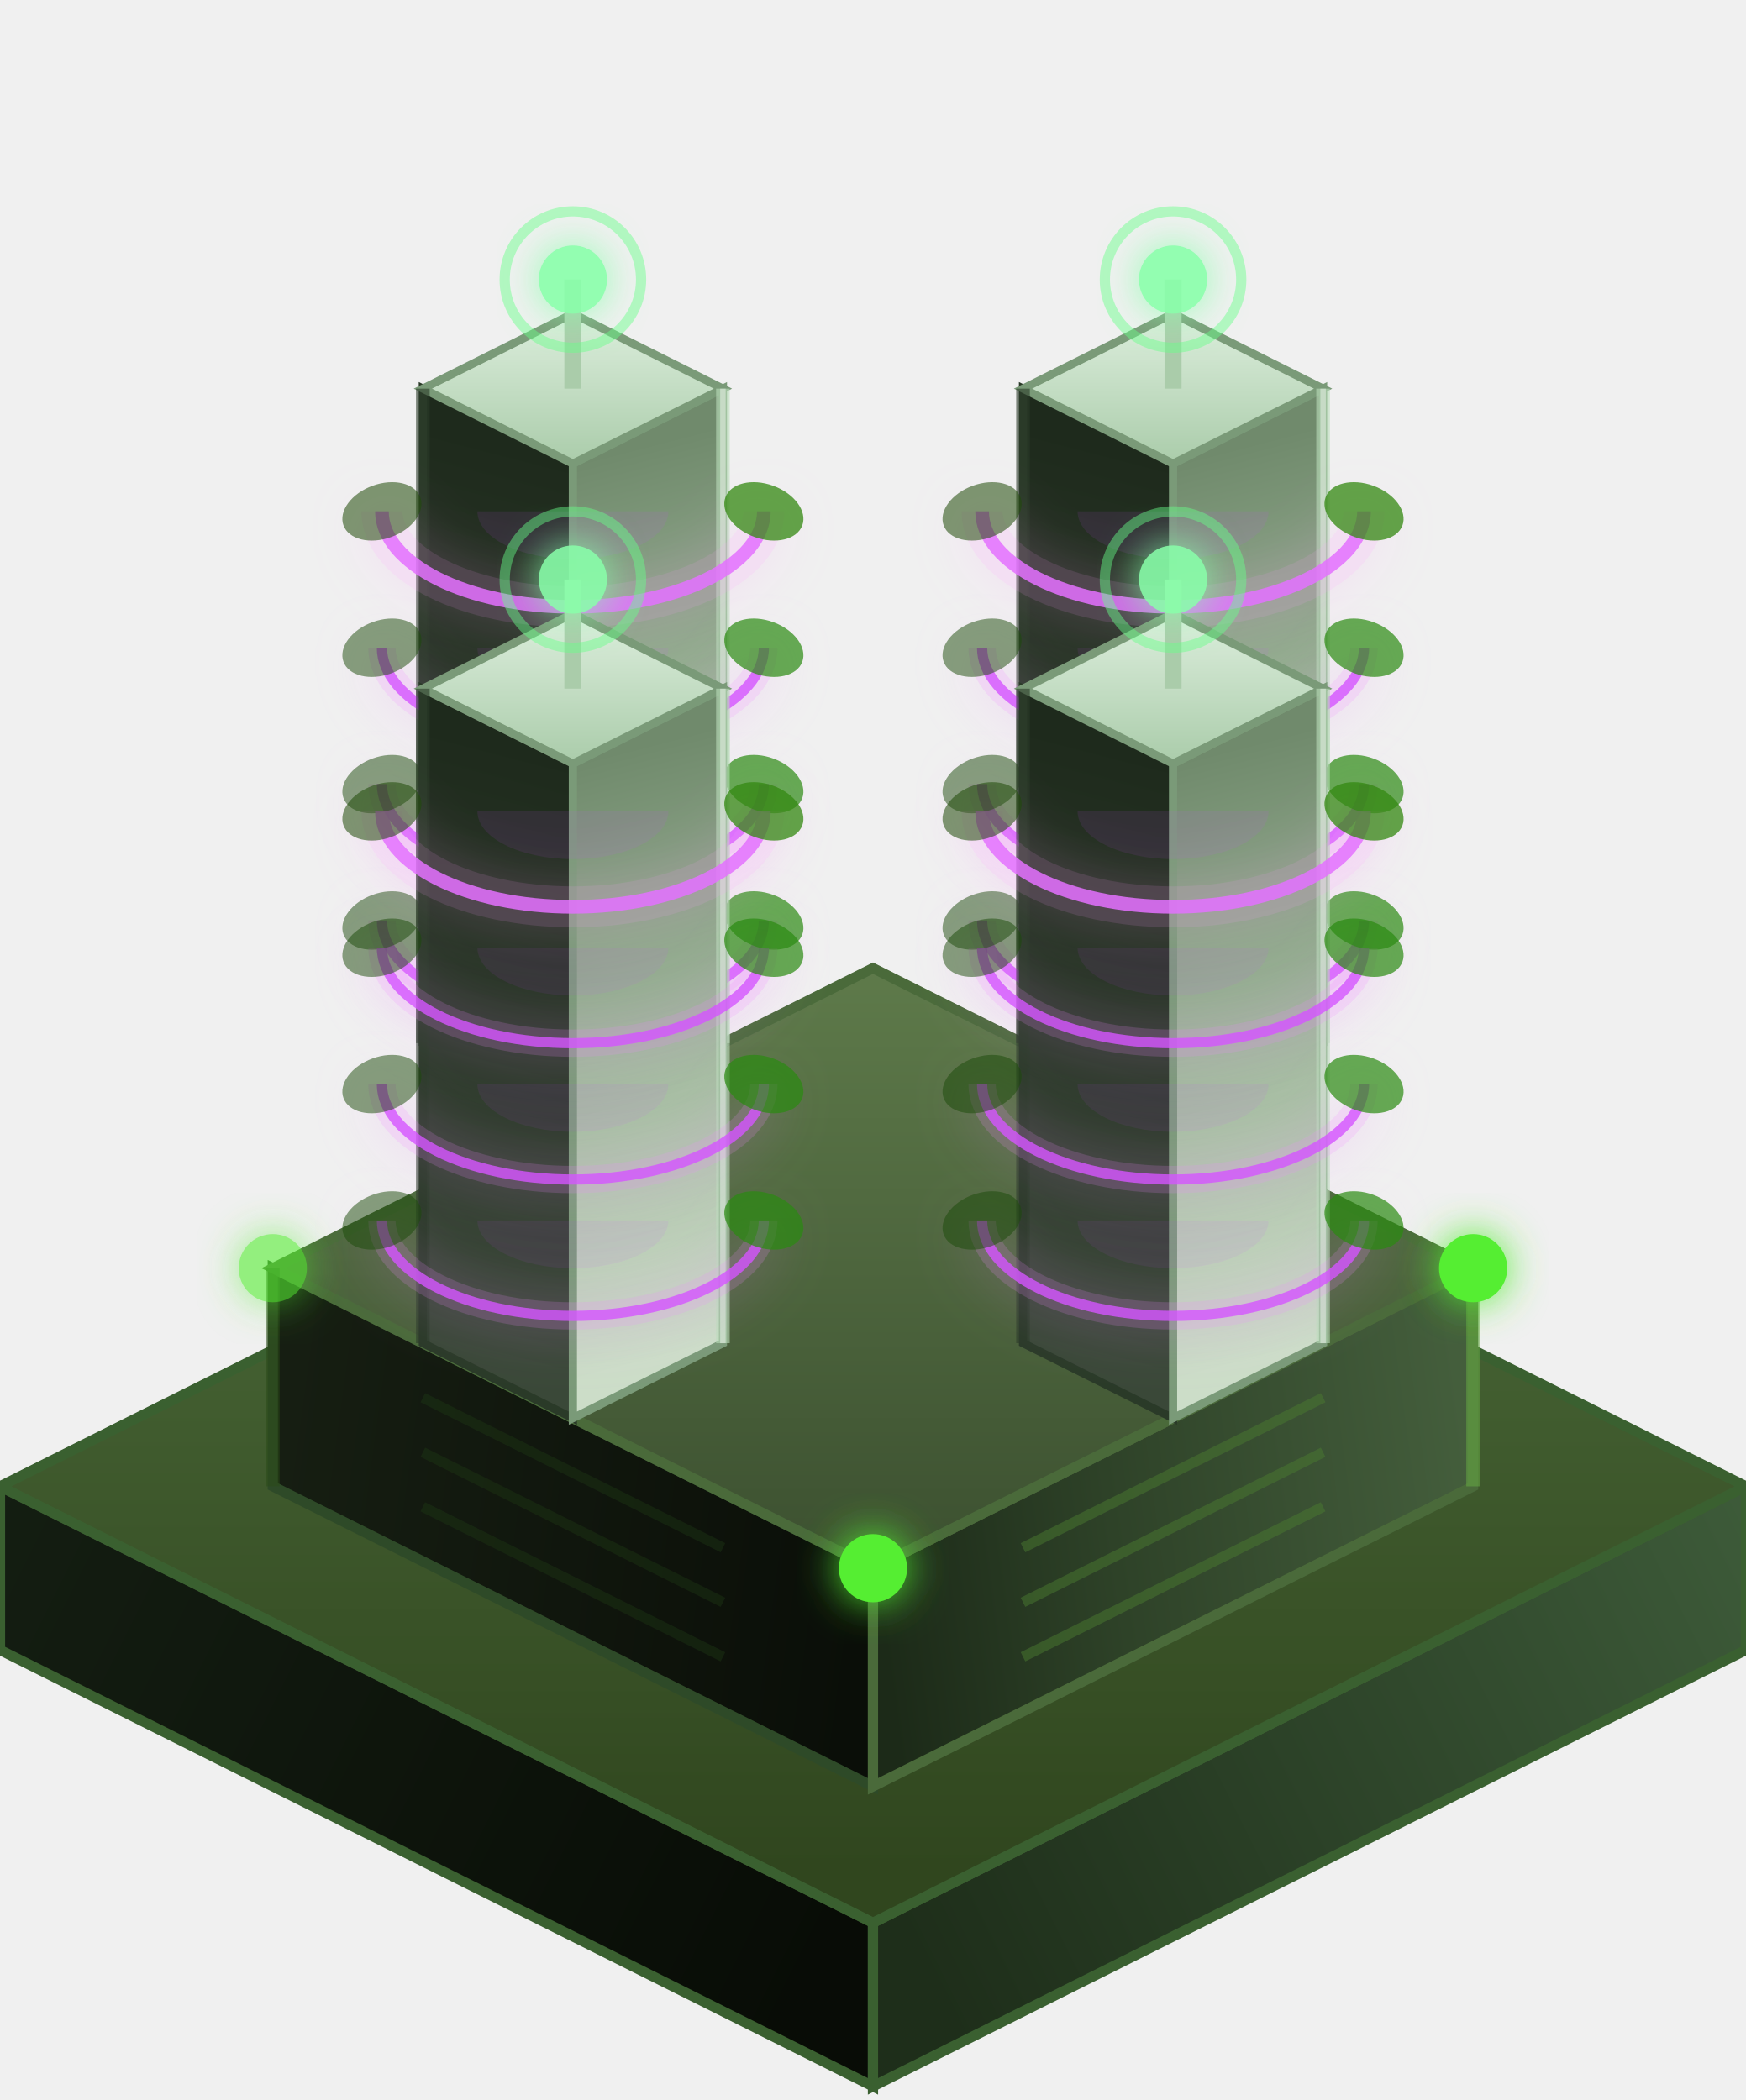
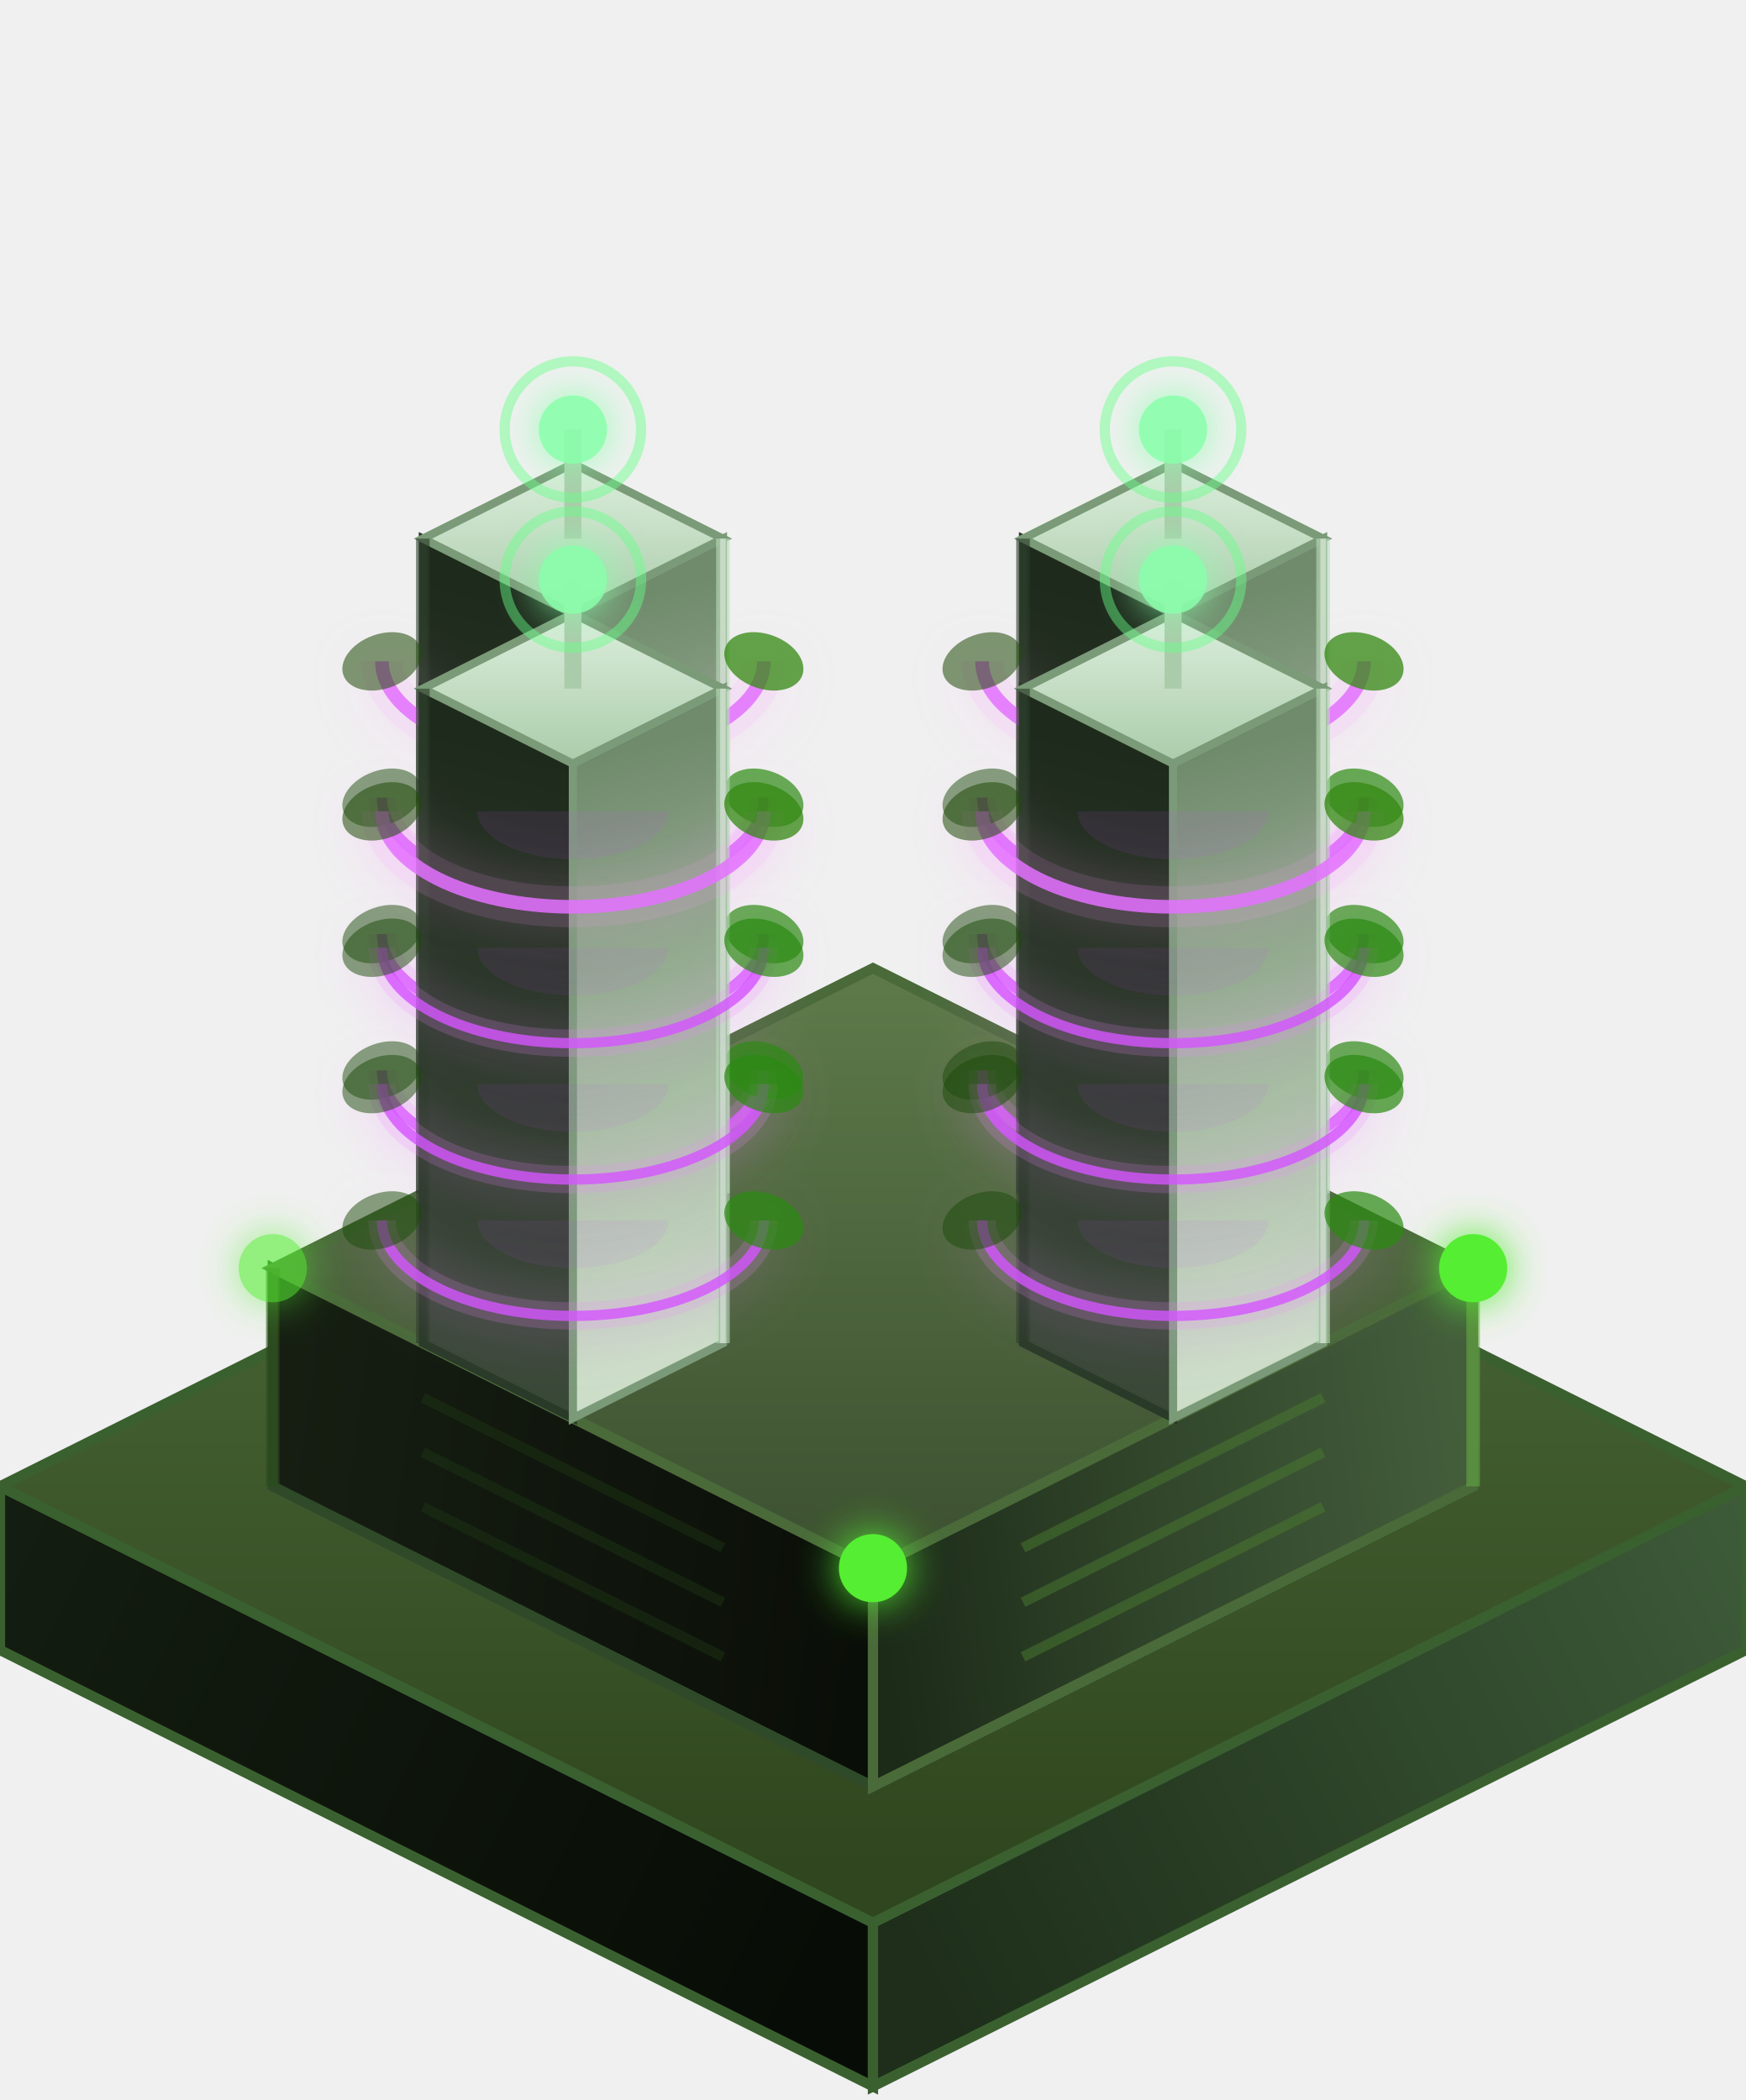
<svg xmlns="http://www.w3.org/2000/svg" viewBox="-128 -178 256 308" width="256" height="308">
  <defs>
    <linearGradient id="fR" gradientUnits="userSpaceOnUse" x1="128" y1="32" x2="0" y2="96">
      <stop offset="0%" stop-color="#3e5c3a" />
      <stop offset="100%" stop-color="#1e2e1a" />
    </linearGradient>
    <linearGradient id="fL" gradientUnits="userSpaceOnUse" x1="-128" y1="32" x2="0" y2="96">
      <stop offset="0%" stop-color="#141e12" />
      <stop offset="100%" stop-color="#080c06" />
    </linearGradient>
    <linearGradient id="fT" gradientUnits="userSpaceOnUse" x1="0" y1="-32" x2="0" y2="96">
      <stop offset="0%" stop-color="#50703e" />
      <stop offset="100%" stop-color="#30461e" />
    </linearGradient>
    <linearGradient id="bR" gradientUnits="userSpaceOnUse" x1="88" y1="4" x2="0" y2="16">
      <stop offset="0%" stop-color="#445e3c" />
      <stop offset="60%" stop-color="#2e4228" />
      <stop offset="100%" stop-color="#1c2a18" />
    </linearGradient>
    <linearGradient id="bL" gradientUnits="userSpaceOnUse" x1="-88" y1="4" x2="0" y2="16">
      <stop offset="0%" stop-color="#161e12" />
      <stop offset="100%" stop-color="#0a0e08" />
    </linearGradient>
    <linearGradient id="bT" gradientUnits="userSpaceOnUse" x1="0" y1="-72" x2="0" y2="16">
      <stop offset="0%" stop-color="#5e7a4a" />
      <stop offset="100%" stop-color="#3c5030" />
    </linearGradient>
    <linearGradient id="tR" gradientUnits="userSpaceOnUse" x1="22" y1="-53" x2="0" y2="-138">
      <stop offset="0%" stop-color="#ccddc8" />
      <stop offset="50%" stop-color="#a0b89c" />
      <stop offset="100%" stop-color="#708a6c" />
    </linearGradient>
    <linearGradient id="tL" gradientUnits="userSpaceOnUse" x1="-22" y1="-53" x2="0" y2="-138">
      <stop offset="0%" stop-color="#3a4838" />
      <stop offset="100%" stop-color="#1e2a1c" />
    </linearGradient>
    <linearGradient id="tTop" gradientUnits="userSpaceOnUse" x1="0" y1="-160" x2="0" y2="-138">
      <stop offset="0%" stop-color="#ddeedd" />
      <stop offset="100%" stop-color="#aaccaa" />
    </linearGradient>
    <filter id="glow" x="-60%" y="-60%" width="220%" height="220%">
      <feGaussianBlur stdDeviation="3" result="blur" />
      <feMerge>
        <feMergeNode in="blur" />
        <feMergeNode in="SourceGraphic" />
      </feMerge>
    </filter>
    <filter id="softglow" x="-80%" y="-80%" width="260%" height="260%">
      <feGaussianBlur stdDeviation="6" result="blur" />
      <feMerge>
        <feMergeNode in="blur" />
        <feMergeNode in="SourceGraphic" />
      </feMerge>
    </filter>
    <filter id="ringbloom" x="-100%" y="-100%" width="300%" height="300%">
      <feGaussianBlur stdDeviation="4" result="blur" />
      <feMerge>
        <feMergeNode in="blur" />
        <feMergeNode in="SourceGraphic" />
      </feMerge>
    </filter>
  </defs>
  <polygon points="-128,64 0,128 0,104 -128,40" fill="url(#fL)" stroke="#3a6030" stroke-width="1.5" />
  <polygon points="128,64 0,128 0,104 128,40" fill="url(#fR)" stroke="#3a6030" stroke-width="1.5" />
  <polygon points="0,-24 128,40 0,104 -128,40" fill="url(#fT)" stroke="#3a6030" stroke-width="1.5" />
  <g transform="translate(0, 36)">
    <polygon points="-88,4 0,48 0,16 -88,-28" fill="url(#bL)" stroke="#2e4a28" stroke-width="1.5" />
    <polygon points="88,4 0,48 0,16 88,-28" fill="url(#bR)" stroke="#4a6a3a" stroke-width="1.5" />
    <polygon points="0,-72 88,-28 0,16 -88,-28" fill="url(#bT)" stroke="#4a6a3a" stroke-width="1.5" />
    <line x1="88" y1="4" x2="88" y2="-28" stroke="#66aa44" stroke-width="2" opacity="0.55" />
    <line x1="66" y1="7" x2="22" y2="29" stroke="#4a7a30" stroke-width="1.5" opacity="0.5" />
    <line x1="66" y1="-1" x2="22" y2="21" stroke="#4a7a30" stroke-width="1.5" opacity="0.5" />
    <line x1="66" y1="-9" x2="22" y2="13" stroke="#4a7a30" stroke-width="1.5" opacity="0.5" />
    <line x1="-88" y1="4" x2="-88" y2="-28" stroke="#2a4a18" stroke-width="2" opacity="0.55" />
    <line x1="-66" y1="7" x2="-22" y2="29" stroke="#1e3a14" stroke-width="1.5" opacity="0.4" />
    <line x1="-66" y1="-1" x2="-22" y2="21" stroke="#1e3a14" stroke-width="1.5" opacity="0.4" />
    <line x1="-66" y1="-9" x2="-22" y2="13" stroke="#1e3a14" stroke-width="1.5" opacity="0.4" />
    <circle cx="88" cy="-28" r="5" fill="#55ee33" filter="url(#glow)" />
    <circle cx="-88" cy="-28" r="5" fill="#55ee33" filter="url(#glow)" opacity="0.6" />
    <circle cx="0" cy="16" r="5" fill="#55ee33" filter="url(#glow)" />
-     <g transform="translate(-44, -8)">
-       <polygon points="-22,-53 0,-42 0,-138 -22,-149" fill="url(#tL)" stroke="#2a3a28" stroke-width="1.2" />
-       <polygon points="22,-53 0,-42 0,-138 22,-149" fill="url(#tR)" stroke="#7a9a78" stroke-width="1.2" />
-       <polygon points="0,-160 22,-149 0,-138 -22,-149" fill="url(#tTop)" stroke="#7a9a78" stroke-width="1.2" />
-       <line x1="22" y1="-53" x2="22" y2="-149" stroke="#bbddbb" stroke-width="2" opacity="0.6" />
-       <line x1="22" y1="-53" x2="22" y2="-149" stroke="#ffffff" stroke-width="0.8" opacity="0.4" />
-       <line x1="-22" y1="-53" x2="-22" y2="-149" stroke="#2a3a28" stroke-width="2" opacity="0.6" />
-       <g transform="translate(0, 11)">
-         <path d="M 28,-82 A 28,14 0 0,1 -28,-82" fill="none" stroke="#cc44ff" stroke-width="1.5" opacity="0.8" />
-         <path d="M 28,-82 A 28,14 0 0,1 -28,-82" fill="none" stroke="#ee88ff" stroke-width="4" opacity="0.25" filter="url(#ringbloom)" />
-         <path d="M 14,-82 A 14,7 0 0,1 -14,-82 Z" fill="#cc44ff" opacity="0.08" />
-         <path d="M 28,-102 A 28,14 0 0,1 -28,-102" fill="none" stroke="#cc44ff" stroke-width="1.5" opacity="0.8" />
-         <path d="M 28,-102 A 28,14 0 0,1 -28,-102" fill="none" stroke="#ee88ff" stroke-width="4" opacity="0.25" filter="url(#ringbloom)" />
-         <path d="M 14,-102 A 14,7 0 0,1 -14,-102 Z" fill="#cc44ff" opacity="0.08" />
-         <path d="M 28,-122 A 28,14 0 0,1 -28,-122" fill="none" stroke="#cc44ff" stroke-width="1.5" opacity="0.8" />
-         <path d="M 28,-122 A 28,14 0 0,1 -28,-122" fill="none" stroke="#ee88ff" stroke-width="4" opacity="0.25" filter="url(#ringbloom)" />
-         <path d="M 14,-122 A 14,7 0 0,1 -14,-122 Z" fill="#cc44ff" opacity="0.08" />
-         <path d="M 28,-142 A 28,14 0 0,1 -28,-142" fill="none" stroke="#dd66ff" stroke-width="2" opacity="0.85" />
-         <path d="M 28,-142 A 28,14 0 0,1 -28,-142" fill="none" stroke="#ff99ff" stroke-width="6" opacity="0.2" filter="url(#ringbloom)" />
-         <path d="M 14,-142 A 14,7 0 0,1 -14,-142 Z" fill="#cc44ff" opacity="0.1" />
-         <ellipse cx="28" cy="-82" rx="6" ry="4" fill="#2a8a10" opacity="0.7" transform="rotate(20,28,-82)" />
-         <ellipse cx="28" cy="-102" rx="6" ry="4" fill="#2a8a10" opacity="0.7" transform="rotate(20,28,-102)" />
-         <ellipse cx="28" cy="-122" rx="6" ry="4" fill="#2a8a10" opacity="0.7" transform="rotate(20,28,-122)" />
-         <ellipse cx="28" cy="-142" rx="6" ry="4" fill="#338810" opacity="0.75" transform="rotate(20,28,-142)" />
-         <ellipse cx="-28" cy="-82" rx="6" ry="4" fill="#1a4a08" opacity="0.5" transform="rotate(-20,-28,-82)" />
-         <ellipse cx="-28" cy="-102" rx="6" ry="4" fill="#1a4a08" opacity="0.5" transform="rotate(-20,-28,-102)" />
-         <ellipse cx="-28" cy="-122" rx="6" ry="4" fill="#1a4a08" opacity="0.5" transform="rotate(-20,-28,-122)" />
-         <ellipse cx="-28" cy="-142" rx="6" ry="4" fill="#1f4a08" opacity="0.55" transform="rotate(-20,-28,-142)" />
-         <line x1="0" y1="-160" x2="0" y2="-176" stroke="#aaccaa" stroke-width="2.5" />
-         <circle cx="0" cy="-176" r="5" fill="#88ffaa" opacity="0.9" filter="url(#glow)" />
-         <circle cx="0" cy="-176" r="10" fill="none" stroke="#66ff88" stroke-width="1.5" opacity="0.45" />
-       </g>
-     </g>
-     <g transform="translate(44, -8)">
+     <g transform="translate(-44, 14)">
+       <polygon points="-22,-53 0,-42 0,-138 -22,-149" fill="url(#tL)" stroke="#2a3a28" stroke-width="1.2" />
+       <polygon points="22,-53 0,-42 0,-138 22,-149" fill="url(#tR)" stroke="#7a9a78" stroke-width="1.2" />
+       <polygon points="0,-160 22,-149 0,-138 -22,-149" fill="url(#tTop)" stroke="#7a9a78" stroke-width="1.2" />
+       <line x1="22" y1="-53" x2="22" y2="-149" stroke="#bbddbb" stroke-width="2" opacity="0.6" />
+       <line x1="22" y1="-53" x2="22" y2="-149" stroke="#ffffff" stroke-width="0.8" opacity="0.4" />
+       <line x1="-22" y1="-53" x2="-22" y2="-149" stroke="#2a3a28" stroke-width="2" opacity="0.6" />
+       <g transform="translate(0, 11)">
+         <path d="M 28,-82 A 28,14 0 0,1 -28,-82" fill="none" stroke="#cc44ff" stroke-width="1.5" opacity="0.8" />
+         <path d="M 28,-82 A 28,14 0 0,1 -28,-82" fill="none" stroke="#ee88ff" stroke-width="4" opacity="0.25" filter="url(#ringbloom)" />
+         <path d="M 14,-82 A 14,7 0 0,1 -14,-82 Z" fill="#cc44ff" opacity="0.08" />
+         <path d="M 28,-102 A 28,14 0 0,1 -28,-102" fill="none" stroke="#cc44ff" stroke-width="1.5" opacity="0.8" />
+         <path d="M 28,-102 A 28,14 0 0,1 -28,-102" fill="none" stroke="#ee88ff" stroke-width="4" opacity="0.25" filter="url(#ringbloom)" />
+         <path d="M 14,-102 A 14,7 0 0,1 -14,-102 Z" fill="#cc44ff" opacity="0.08" />
+         <path d="M 28,-122 A 28,14 0 0,1 -28,-122" fill="none" stroke="#cc44ff" stroke-width="1.5" opacity="0.8" />
+         <path d="M 28,-122 A 28,14 0 0,1 -28,-122" fill="none" stroke="#ee88ff" stroke-width="4" opacity="0.25" filter="url(#ringbloom)" />
+         <path d="M 14,-122 A 14,7 0 0,1 -14,-122 Z" fill="#cc44ff" opacity="0.08" />
+         <path d="M 28,-142 A 28,14 0 0,1 -28,-142" fill="none" stroke="#dd66ff" stroke-width="2" opacity="0.85" />
+         <path d="M 28,-142 A 28,14 0 0,1 -28,-142" fill="none" stroke="#ff99ff" stroke-width="6" opacity="0.2" filter="url(#ringbloom)" />
+         <path d="M 14,-142 A 14,7 0 0,1 -14,-142 Z" fill="#cc44ff" opacity="0.1" />
+         <ellipse cx="28" cy="-82" rx="6" ry="4" fill="#2a8a10" opacity="0.7" transform="rotate(20,28,-82)" />
+         <ellipse cx="28" cy="-102" rx="6" ry="4" fill="#2a8a10" opacity="0.7" transform="rotate(20,28,-102)" />
+         <ellipse cx="28" cy="-122" rx="6" ry="4" fill="#2a8a10" opacity="0.7" transform="rotate(20,28,-122)" />
+         <ellipse cx="28" cy="-142" rx="6" ry="4" fill="#338810" opacity="0.75" transform="rotate(20,28,-142)" />
+         <ellipse cx="-28" cy="-82" rx="6" ry="4" fill="#1a4a08" opacity="0.5" transform="rotate(-20,-28,-82)" />
+         <ellipse cx="-28" cy="-102" rx="6" ry="4" fill="#1a4a08" opacity="0.5" transform="rotate(-20,-28,-102)" />
+         <ellipse cx="-28" cy="-122" rx="6" ry="4" fill="#1a4a08" opacity="0.5" transform="rotate(-20,-28,-122)" />
+         <ellipse cx="-28" cy="-142" rx="6" ry="4" fill="#1f4a08" opacity="0.55" transform="rotate(-20,-28,-142)" />
+         <line x1="0" y1="-160" x2="0" y2="-176" stroke="#aaccaa" stroke-width="2.5" />
+         <circle cx="0" cy="-176" r="5" fill="#88ffaa" opacity="0.9" filter="url(#glow)" />
+         <circle cx="0" cy="-176" r="10" fill="none" stroke="#66ff88" stroke-width="1.5" opacity="0.45" />
+       </g>
+     </g>
+     <g transform="translate(44, 14)">
      <polygon points="-22,-53 0,-42 0,-138 -22,-149" fill="url(#tL)" stroke="#2a3a28" stroke-width="1.2" />
      <polygon points="22,-53 0,-42 0,-138 22,-149" fill="url(#tR)" stroke="#7a9a78" stroke-width="1.2" />
      <polygon points="0,-160 22,-149 0,-138 -22,-149" fill="url(#tTop)" stroke="#7a9a78" stroke-width="1.2" />
      <line x1="22" y1="-53" x2="22" y2="-149" stroke="#bbddbb" stroke-width="2" opacity="0.6" />
      <line x1="22" y1="-53" x2="22" y2="-149" stroke="#ffffff" stroke-width="0.8" opacity="0.4" />
      <line x1="-22" y1="-53" x2="-22" y2="-149" stroke="#2a3a28" stroke-width="2" opacity="0.6" />
      <g transform="translate(0, 11)">
        <path d="M 28,-82 A 28,14 0 0,1 -28,-82" fill="none" stroke="#cc44ff" stroke-width="1.5" opacity="0.8" />
        <path d="M 28,-82 A 28,14 0 0,1 -28,-82" fill="none" stroke="#ee88ff" stroke-width="4" opacity="0.25" filter="url(#ringbloom)" />
        <path d="M 14,-82 A 14,7 0 0,1 -14,-82 Z" fill="#cc44ff" opacity="0.08" />
        <path d="M 28,-102 A 28,14 0 0,1 -28,-102" fill="none" stroke="#cc44ff" stroke-width="1.5" opacity="0.8" />
        <path d="M 28,-102 A 28,14 0 0,1 -28,-102" fill="none" stroke="#ee88ff" stroke-width="4" opacity="0.25" filter="url(#ringbloom)" />
        <path d="M 14,-102 A 14,7 0 0,1 -14,-102 Z" fill="#cc44ff" opacity="0.08" />
        <path d="M 28,-122 A 28,14 0 0,1 -28,-122" fill="none" stroke="#cc44ff" stroke-width="1.5" opacity="0.8" />
        <path d="M 28,-122 A 28,14 0 0,1 -28,-122" fill="none" stroke="#ee88ff" stroke-width="4" opacity="0.25" filter="url(#ringbloom)" />
        <path d="M 14,-122 A 14,7 0 0,1 -14,-122 Z" fill="#cc44ff" opacity="0.08" />
        <path d="M 28,-142 A 28,14 0 0,1 -28,-142" fill="none" stroke="#dd66ff" stroke-width="2" opacity="0.85" />
        <path d="M 28,-142 A 28,14 0 0,1 -28,-142" fill="none" stroke="#ff99ff" stroke-width="6" opacity="0.2" filter="url(#ringbloom)" />
        <path d="M 14,-142 A 14,7 0 0,1 -14,-142 Z" fill="#cc44ff" opacity="0.1" />
        <ellipse cx="28" cy="-82" rx="6" ry="4" fill="#2a8a10" opacity="0.7" transform="rotate(20,28,-82)" />
        <ellipse cx="28" cy="-102" rx="6" ry="4" fill="#2a8a10" opacity="0.7" transform="rotate(20,28,-102)" />
        <ellipse cx="28" cy="-122" rx="6" ry="4" fill="#2a8a10" opacity="0.7" transform="rotate(20,28,-122)" />
        <ellipse cx="28" cy="-142" rx="6" ry="4" fill="#338810" opacity="0.75" transform="rotate(20,28,-142)" />
        <ellipse cx="-28" cy="-82" rx="6" ry="4" fill="#1a4a08" opacity="0.5" transform="rotate(-20,-28,-82)" />
        <ellipse cx="-28" cy="-102" rx="6" ry="4" fill="#1a4a08" opacity="0.5" transform="rotate(-20,-28,-102)" />
        <ellipse cx="-28" cy="-122" rx="6" ry="4" fill="#1a4a08" opacity="0.5" transform="rotate(-20,-28,-122)" />
        <ellipse cx="-28" cy="-142" rx="6" ry="4" fill="#1f4a08" opacity="0.55" transform="rotate(-20,-28,-142)" />
        <line x1="0" y1="-160" x2="0" y2="-176" stroke="#aaccaa" stroke-width="2.5" />
        <circle cx="0" cy="-176" r="5" fill="#88ffaa" opacity="0.9" filter="url(#glow)" />
        <circle cx="0" cy="-176" r="10" fill="none" stroke="#66ff88" stroke-width="1.5" opacity="0.45" />
      </g>
    </g>
    <g transform="translate(-44, 36)">
      <polygon points="-22,-53 0,-42 0,-138 -22,-149" fill="url(#tL)" stroke="#2a3a28" stroke-width="1.2" />
      <polygon points="22,-53 0,-42 0,-138 22,-149" fill="url(#tR)" stroke="#7a9a78" stroke-width="1.2" />
      <polygon points="0,-160 22,-149 0,-138 -22,-149" fill="url(#tTop)" stroke="#7a9a78" stroke-width="1.2" />
      <line x1="22" y1="-53" x2="22" y2="-149" stroke="#bbddbb" stroke-width="2" opacity="0.6" />
      <line x1="22" y1="-53" x2="22" y2="-149" stroke="#ffffff" stroke-width="0.8" opacity="0.4" />
      <line x1="-22" y1="-53" x2="-22" y2="-149" stroke="#2a3a28" stroke-width="2" opacity="0.6" />
      <g transform="translate(0, 11)">
        <path d="M 28,-82 A 28,14 0 0,1 -28,-82" fill="none" stroke="#cc44ff" stroke-width="1.5" opacity="0.8" />
        <path d="M 28,-82 A 28,14 0 0,1 -28,-82" fill="none" stroke="#ee88ff" stroke-width="4" opacity="0.25" filter="url(#ringbloom)" />
        <path d="M 14,-82 A 14,7 0 0,1 -14,-82 Z" fill="#cc44ff" opacity="0.08" />
        <path d="M 28,-102 A 28,14 0 0,1 -28,-102" fill="none" stroke="#cc44ff" stroke-width="1.5" opacity="0.8" />
        <path d="M 28,-102 A 28,14 0 0,1 -28,-102" fill="none" stroke="#ee88ff" stroke-width="4" opacity="0.25" filter="url(#ringbloom)" />
        <path d="M 14,-102 A 14,7 0 0,1 -14,-102 Z" fill="#cc44ff" opacity="0.08" />
        <path d="M 28,-122 A 28,14 0 0,1 -28,-122" fill="none" stroke="#cc44ff" stroke-width="1.5" opacity="0.8" />
        <path d="M 28,-122 A 28,14 0 0,1 -28,-122" fill="none" stroke="#ee88ff" stroke-width="4" opacity="0.25" filter="url(#ringbloom)" />
        <path d="M 14,-122 A 14,7 0 0,1 -14,-122 Z" fill="#cc44ff" opacity="0.08" />
        <path d="M 28,-142 A 28,14 0 0,1 -28,-142" fill="none" stroke="#dd66ff" stroke-width="2" opacity="0.85" />
        <path d="M 28,-142 A 28,14 0 0,1 -28,-142" fill="none" stroke="#ff99ff" stroke-width="6" opacity="0.2" filter="url(#ringbloom)" />
        <path d="M 14,-142 A 14,7 0 0,1 -14,-142 Z" fill="#cc44ff" opacity="0.1" />
        <ellipse cx="28" cy="-82" rx="6" ry="4" fill="#2a8a10" opacity="0.7" transform="rotate(20,28,-82)" />
        <ellipse cx="28" cy="-102" rx="6" ry="4" fill="#2a8a10" opacity="0.7" transform="rotate(20,28,-102)" />
        <ellipse cx="28" cy="-122" rx="6" ry="4" fill="#2a8a10" opacity="0.7" transform="rotate(20,28,-122)" />
        <ellipse cx="28" cy="-142" rx="6" ry="4" fill="#338810" opacity="0.75" transform="rotate(20,28,-142)" />
        <ellipse cx="-28" cy="-82" rx="6" ry="4" fill="#1a4a08" opacity="0.5" transform="rotate(-20,-28,-82)" />
        <ellipse cx="-28" cy="-102" rx="6" ry="4" fill="#1a4a08" opacity="0.5" transform="rotate(-20,-28,-102)" />
        <ellipse cx="-28" cy="-122" rx="6" ry="4" fill="#1a4a08" opacity="0.5" transform="rotate(-20,-28,-122)" />
        <ellipse cx="-28" cy="-142" rx="6" ry="4" fill="#1f4a08" opacity="0.55" transform="rotate(-20,-28,-142)" />
        <line x1="0" y1="-160" x2="0" y2="-176" stroke="#aaccaa" stroke-width="2.5" />
        <circle cx="0" cy="-176" r="5" fill="#88ffaa" opacity="0.9" filter="url(#glow)" />
        <circle cx="0" cy="-176" r="10" fill="none" stroke="#66ff88" stroke-width="1.5" opacity="0.45" />
      </g>
    </g>
    <g transform="translate(44, 36)">
      <polygon points="-22,-53 0,-42 0,-138 -22,-149" fill="url(#tL)" stroke="#2a3a28" stroke-width="1.2" />
      <polygon points="22,-53 0,-42 0,-138 22,-149" fill="url(#tR)" stroke="#7a9a78" stroke-width="1.2" />
      <polygon points="0,-160 22,-149 0,-138 -22,-149" fill="url(#tTop)" stroke="#7a9a78" stroke-width="1.2" />
      <line x1="22" y1="-53" x2="22" y2="-149" stroke="#bbddbb" stroke-width="2" opacity="0.6" />
      <line x1="22" y1="-53" x2="22" y2="-149" stroke="#ffffff" stroke-width="0.8" opacity="0.4" />
      <line x1="-22" y1="-53" x2="-22" y2="-149" stroke="#2a3a28" stroke-width="2" opacity="0.6" />
      <g transform="translate(0, 11)">
        <path d="M 28,-82 A 28,14 0 0,1 -28,-82" fill="none" stroke="#cc44ff" stroke-width="1.5" opacity="0.8" />
        <path d="M 28,-82 A 28,14 0 0,1 -28,-82" fill="none" stroke="#ee88ff" stroke-width="4" opacity="0.25" filter="url(#ringbloom)" />
        <path d="M 14,-82 A 14,7 0 0,1 -14,-82 Z" fill="#cc44ff" opacity="0.08" />
        <path d="M 28,-102 A 28,14 0 0,1 -28,-102" fill="none" stroke="#cc44ff" stroke-width="1.5" opacity="0.8" />
        <path d="M 28,-102 A 28,14 0 0,1 -28,-102" fill="none" stroke="#ee88ff" stroke-width="4" opacity="0.25" filter="url(#ringbloom)" />
        <path d="M 14,-102 A 14,7 0 0,1 -14,-102 Z" fill="#cc44ff" opacity="0.08" />
        <path d="M 28,-122 A 28,14 0 0,1 -28,-122" fill="none" stroke="#cc44ff" stroke-width="1.5" opacity="0.8" />
        <path d="M 28,-122 A 28,14 0 0,1 -28,-122" fill="none" stroke="#ee88ff" stroke-width="4" opacity="0.25" filter="url(#ringbloom)" />
        <path d="M 14,-122 A 14,7 0 0,1 -14,-122 Z" fill="#cc44ff" opacity="0.08" />
        <path d="M 28,-142 A 28,14 0 0,1 -28,-142" fill="none" stroke="#dd66ff" stroke-width="2" opacity="0.85" />
        <path d="M 28,-142 A 28,14 0 0,1 -28,-142" fill="none" stroke="#ff99ff" stroke-width="6" opacity="0.2" filter="url(#ringbloom)" />
        <path d="M 14,-142 A 14,7 0 0,1 -14,-142 Z" fill="#cc44ff" opacity="0.1" />
        <ellipse cx="28" cy="-82" rx="6" ry="4" fill="#2a8a10" opacity="0.7" transform="rotate(20,28,-82)" />
        <ellipse cx="28" cy="-102" rx="6" ry="4" fill="#2a8a10" opacity="0.7" transform="rotate(20,28,-102)" />
        <ellipse cx="28" cy="-122" rx="6" ry="4" fill="#2a8a10" opacity="0.7" transform="rotate(20,28,-122)" />
        <ellipse cx="28" cy="-142" rx="6" ry="4" fill="#338810" opacity="0.75" transform="rotate(20,28,-142)" />
        <ellipse cx="-28" cy="-82" rx="6" ry="4" fill="#1a4a08" opacity="0.5" transform="rotate(-20,-28,-82)" />
        <ellipse cx="-28" cy="-102" rx="6" ry="4" fill="#1a4a08" opacity="0.5" transform="rotate(-20,-28,-102)" />
        <ellipse cx="-28" cy="-122" rx="6" ry="4" fill="#1a4a08" opacity="0.5" transform="rotate(-20,-28,-122)" />
        <ellipse cx="-28" cy="-142" rx="6" ry="4" fill="#1f4a08" opacity="0.55" transform="rotate(-20,-28,-142)" />
        <line x1="0" y1="-160" x2="0" y2="-176" stroke="#aaccaa" stroke-width="2.5" />
        <circle cx="0" cy="-176" r="5" fill="#88ffaa" opacity="0.9" filter="url(#glow)" />
        <circle cx="0" cy="-176" r="10" fill="none" stroke="#66ff88" stroke-width="1.5" opacity="0.45" />
      </g>
    </g>
  </g>
</svg>
